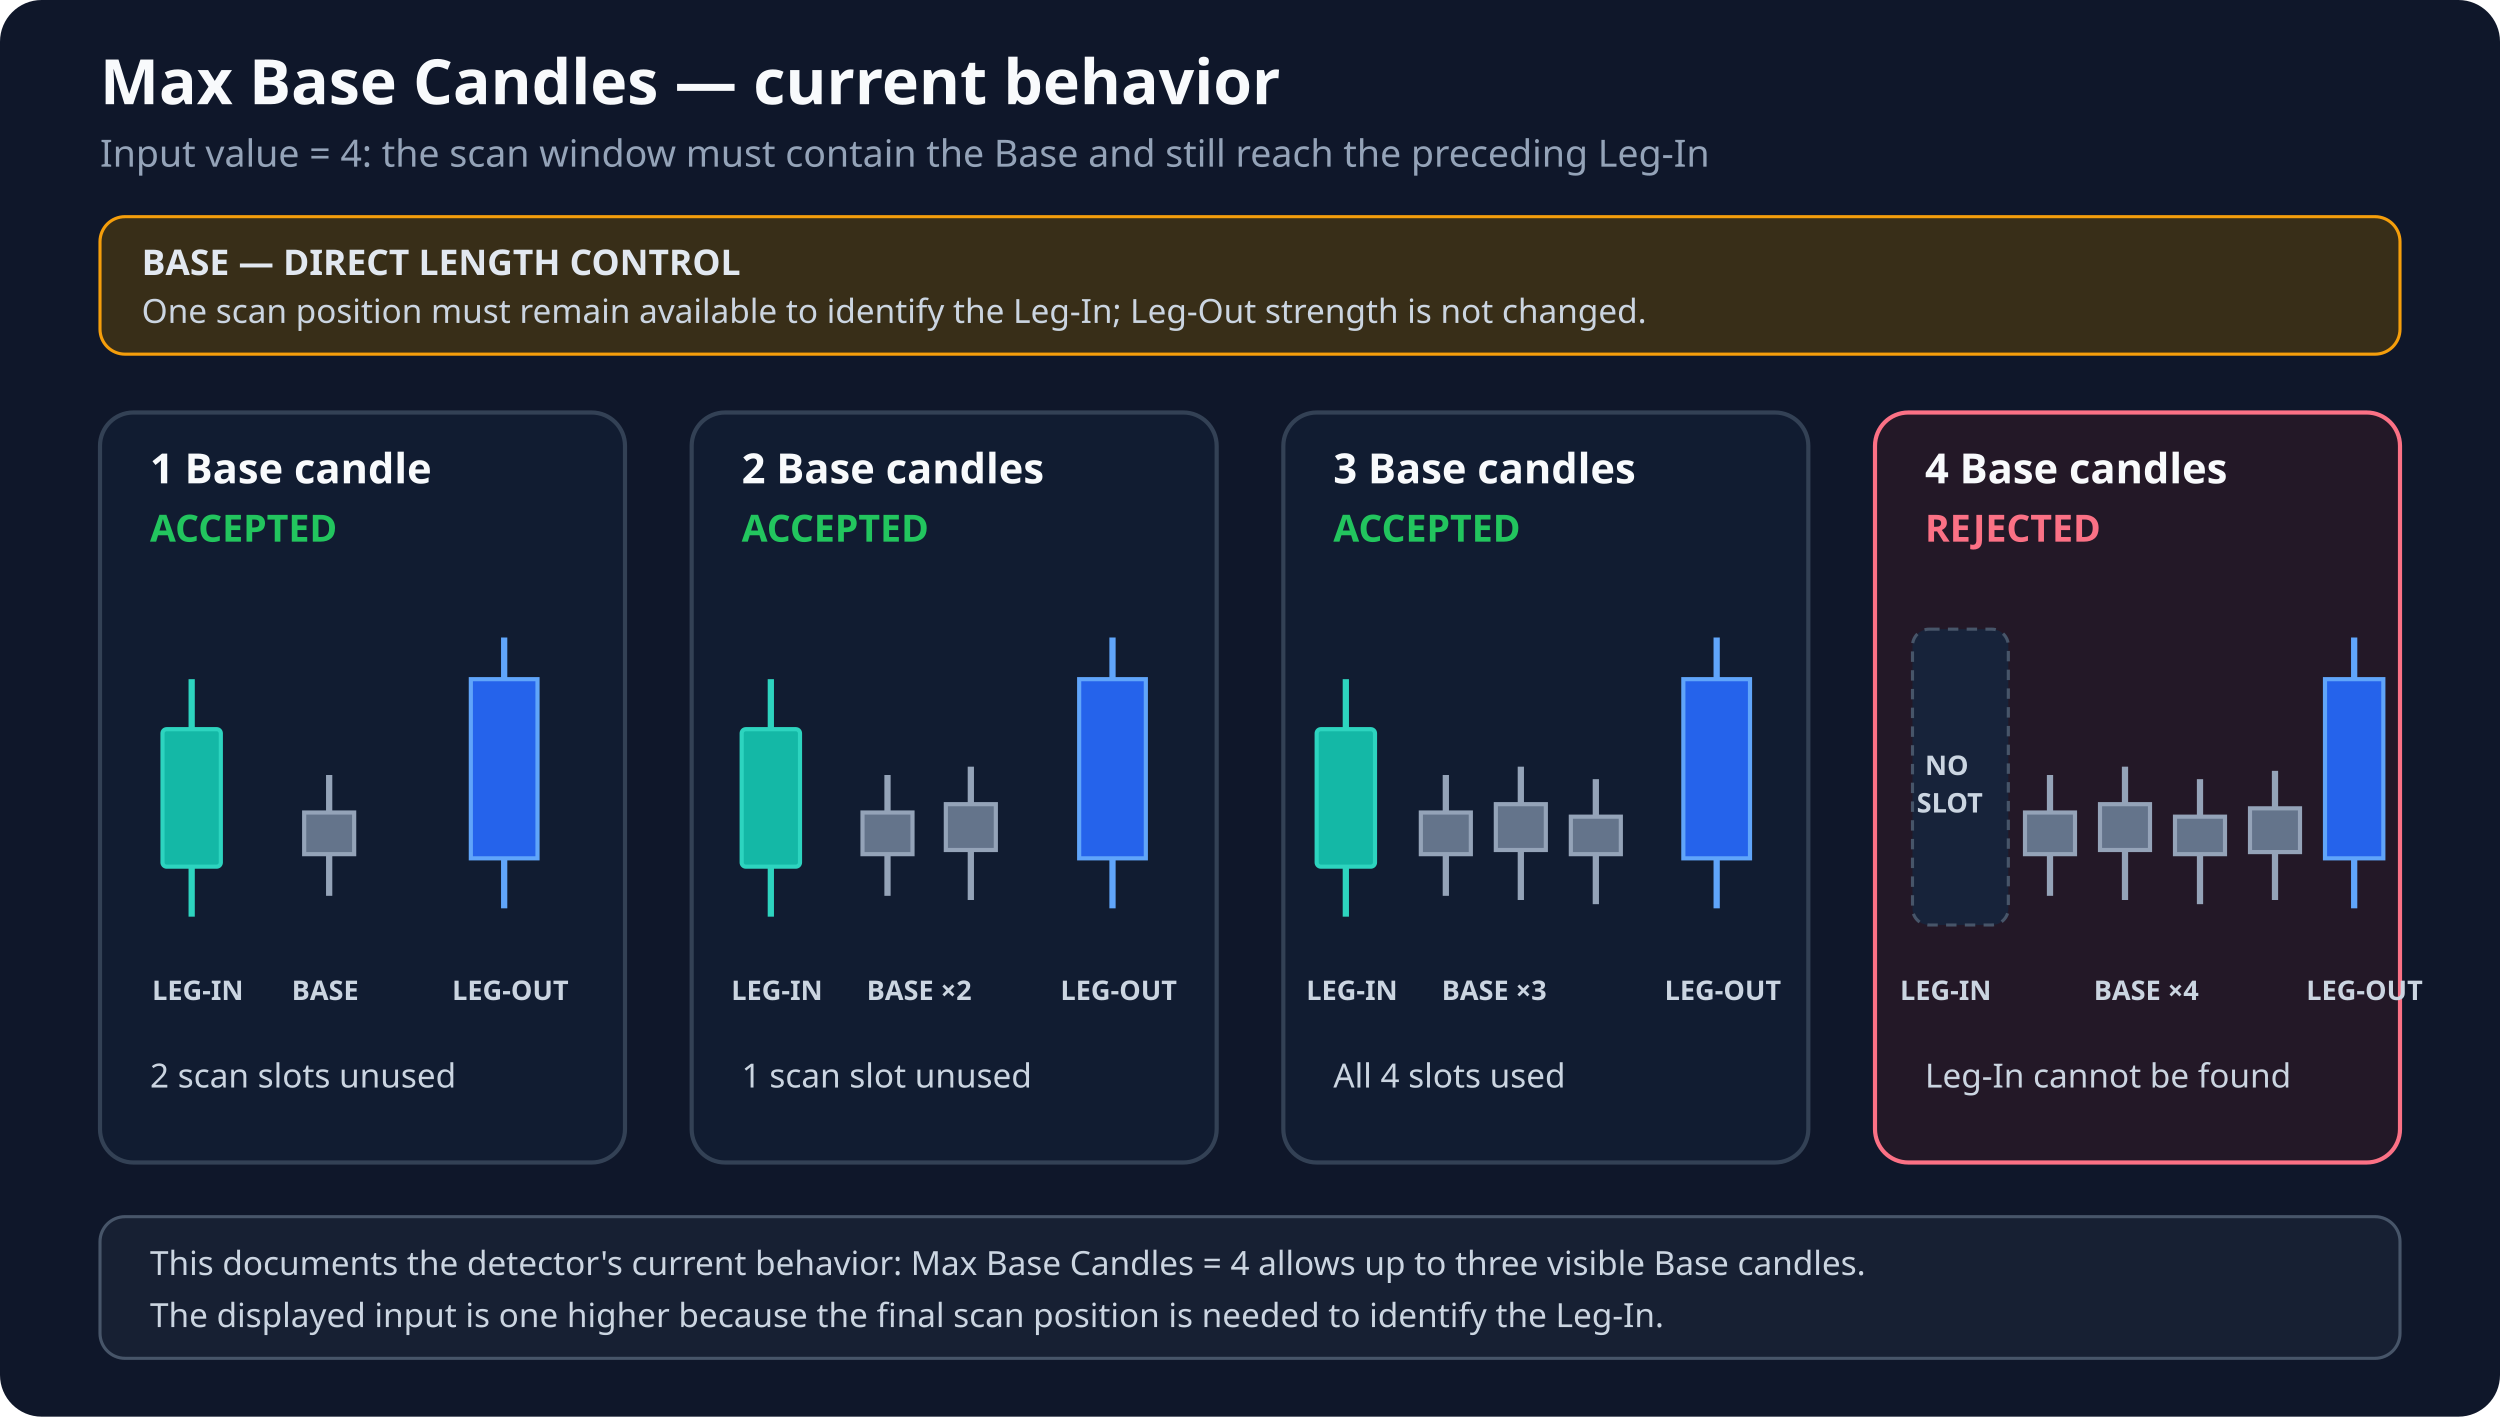
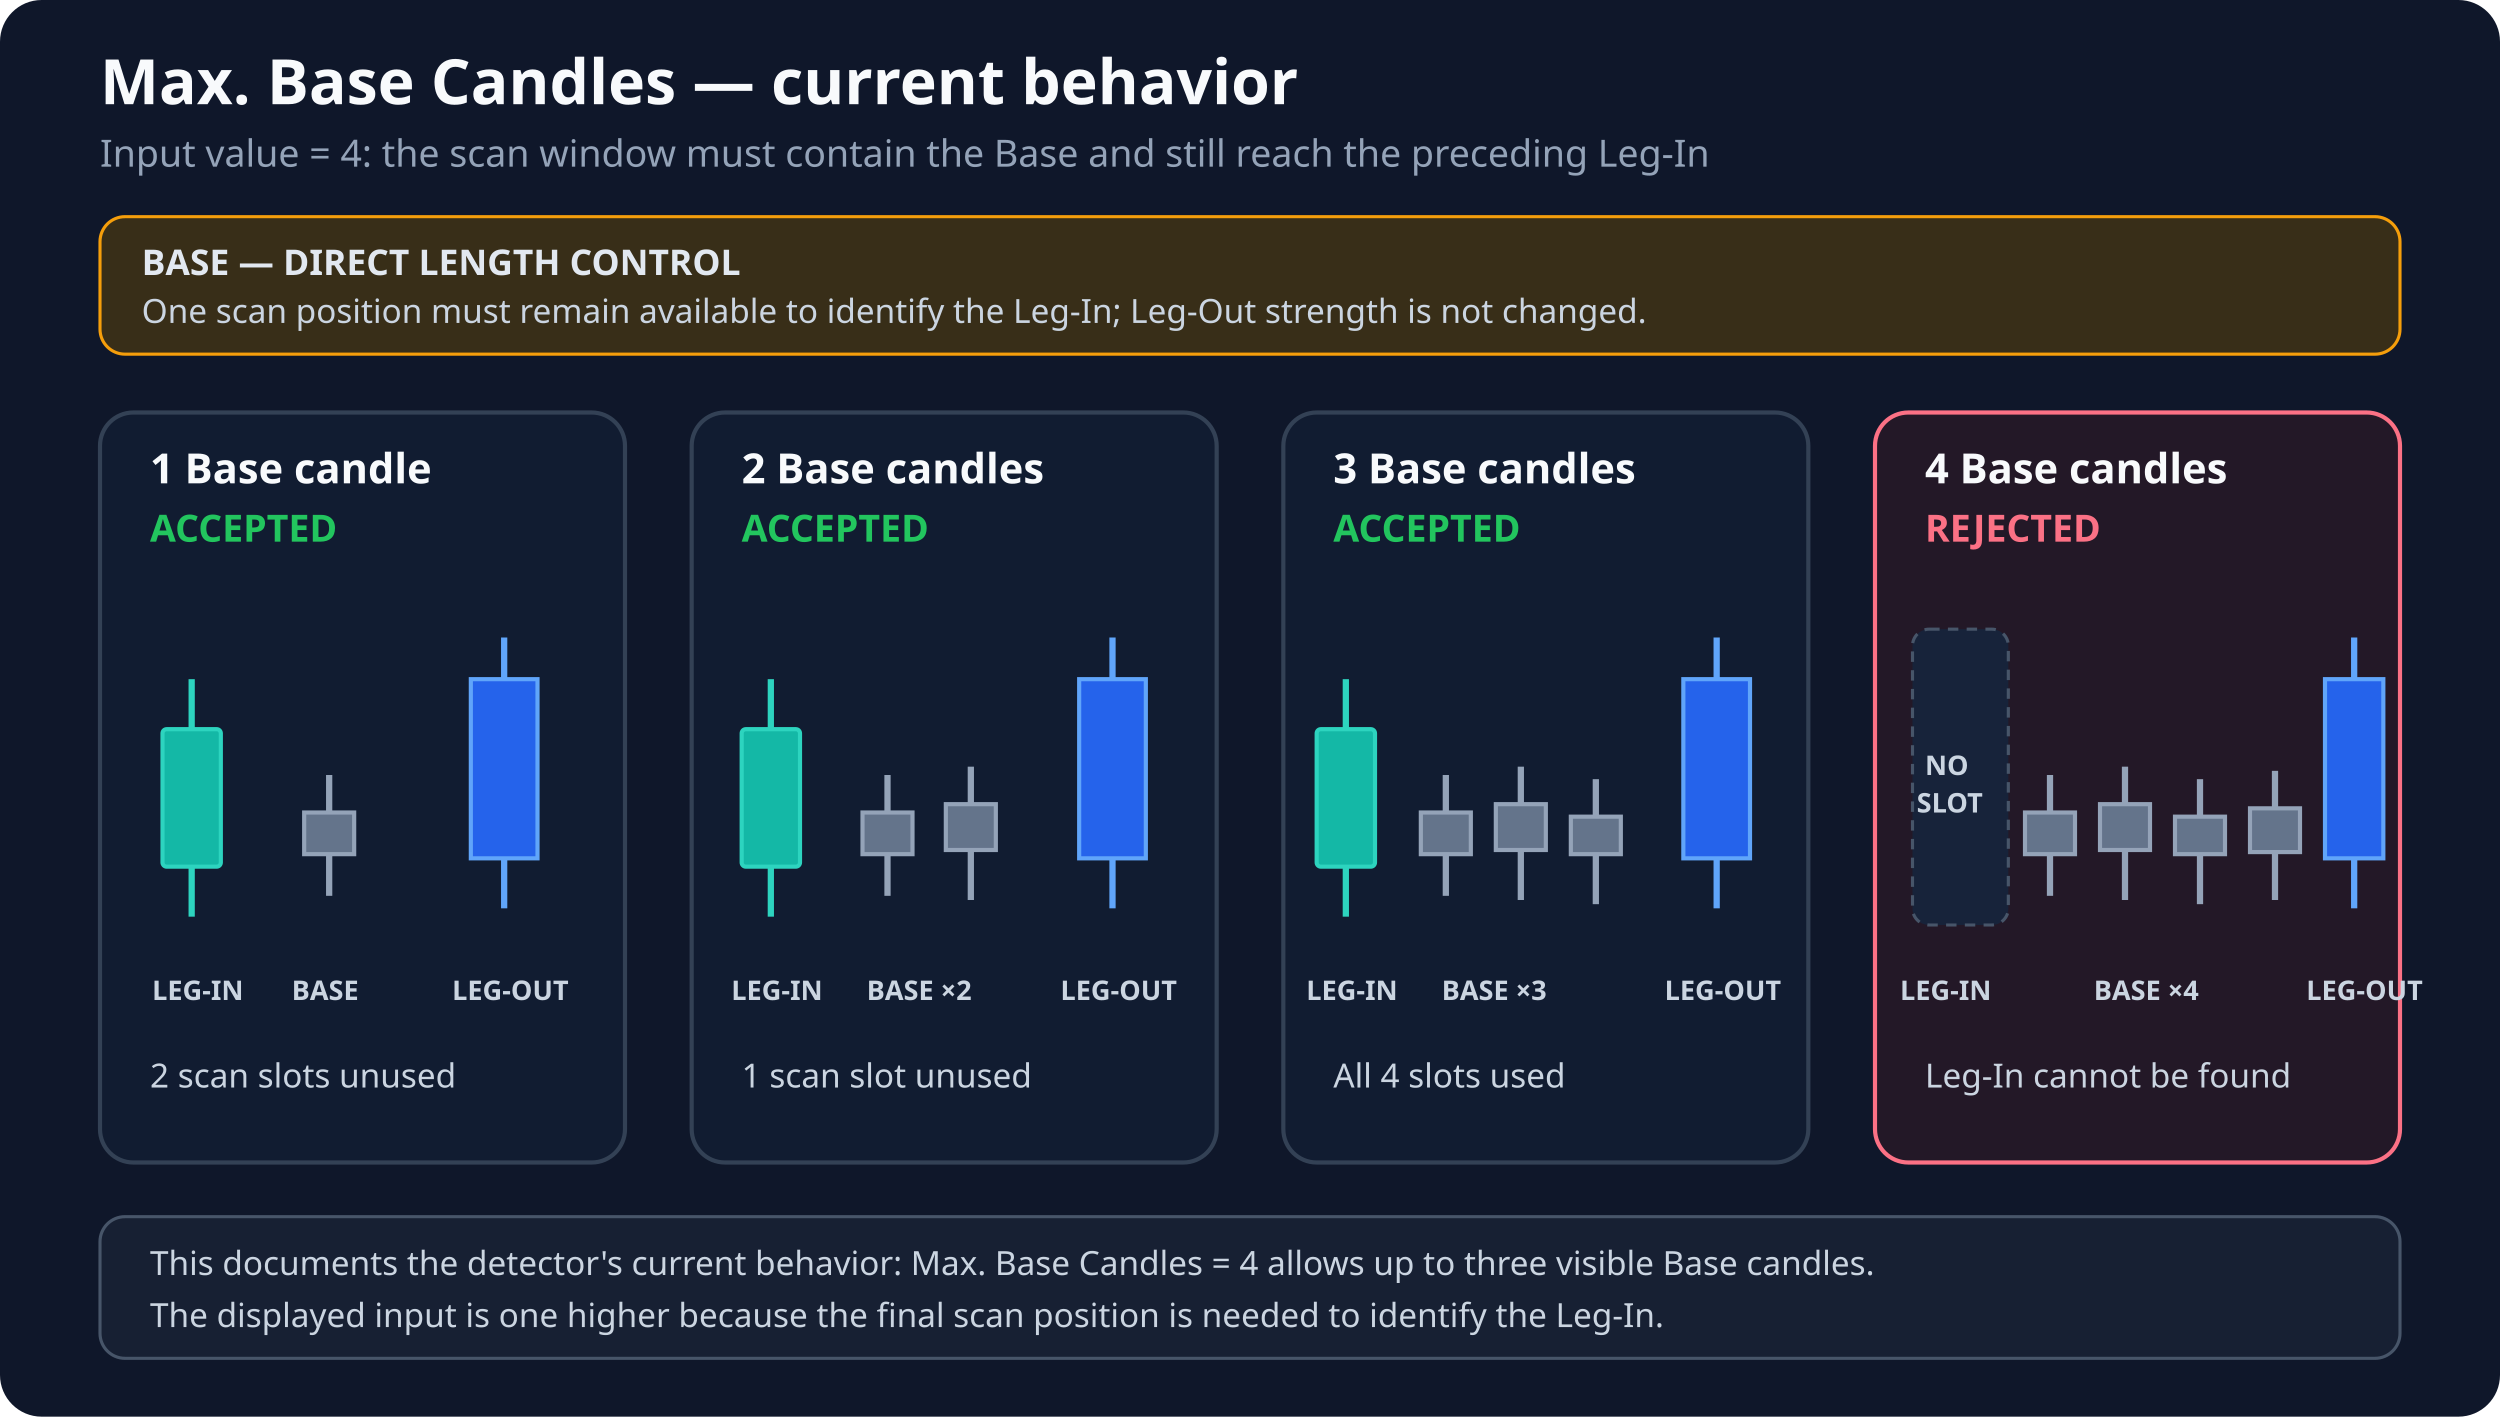
<svg xmlns="http://www.w3.org/2000/svg" width="1200" height="680" viewBox="0 0 1200 680" role="img" aria-labelledby="t d">
  <style>
    .bg{fill:#0f172a}.panel{fill:#111c31;stroke:#334155;stroke-width:2}.badpanel{fill:#231827;stroke:#fb7185;stroke-width:2}.h{fill:#f8fafc;font:700 30px system-ui}.sub{fill:#94a3b8;font:18px system-ui}.pt{fill:#f8fafc;font:700 20px system-ui}.txt{fill:#cbd5e1;font:16px system-ui}.tiny{fill:#cbd5e1;font:700 13px system-ui}.pass{fill:#22c55e;font:700 18px system-ui}.fail{fill:#fb7185;font:700 18px system-ui}.li{fill:#14b8a6;stroke:#2dd4bf;stroke-width:2}.base{fill:#64748b;stroke:#94a3b8;stroke-width:2}.lo{fill:#2563eb;stroke:#60a5fa;stroke-width:2}.wickli{stroke:#2dd4bf;stroke-width:3}.wick{stroke:#94a3b8;stroke-width:3}.wicklo{stroke:#60a5fa;stroke-width:3}.slot{fill:#17233a;stroke:#475569;stroke-width:1.5;stroke-dasharray:5 4}.chip{fill:#382e18;stroke:#f59e0b;stroke-width:1.5}.lbl{fill:#e2e8f0;font:700 17px system-ui}.note{fill:#172033;stroke:#475569;stroke-width:1.5}
  </style>
  <rect class="bg" width="1200" height="680" rx="20" />
-   <text class="h" x="48" y="50">Max Base Candles — current behavior</text>
+   <text class="h" x="48" y="50">Max. Base Candles — current behavior</text>
  <text class="sub" x="48" y="80">Input value = 4: the scan window must contain the Base and still reach the preceding Leg-In</text>
  <rect class="chip" x="48" y="104" width="1104" height="66" rx="12" />
  <text class="lbl" x="68" y="132">BASE — DIRECT LENGTH CONTROL</text>
  <text class="txt" x="68" y="155">One scan position must remain available to identify the Leg-In; Leg-Out strength is not changed.</text>
  <rect class="panel" x="48" y="198" width="252" height="360" rx="16" />
  <rect class="panel" x="332" y="198" width="252" height="360" rx="16" />
  <rect class="panel" x="616" y="198" width="252" height="360" rx="16" />
  <rect class="badpanel" x="900" y="198" width="252" height="360" rx="16" />
  <text class="pt" x="72" y="232">1 Base candle</text>
  <text class="pass" x="72" y="260">ACCEPTED</text>
  <line class="wickli" x1="92" y1="326" x2="92" y2="440" />
  <rect class="li" x="78" y="350" width="28" height="66" rx="2" />
  <line class="wick" x1="158" y1="372" x2="158" y2="430" />
  <rect class="base" x="146" y="390" width="24" height="20" />
  <line class="wicklo" x1="242" y1="306" x2="242" y2="436" />
  <rect class="lo" x="226" y="326" width="32" height="86" />
  <text class="tiny" x="73" y="480">LEG-IN</text>
  <text class="tiny" x="140" y="480">BASE</text>
  <text class="tiny" x="217" y="480">LEG-OUT</text>
  <text class="txt" x="72" y="522">2 scan slots unused</text>
  <text class="pt" x="356" y="232">2 Base candles</text>
  <text class="pass" x="356" y="260">ACCEPTED</text>
  <line class="wickli" x1="370" y1="326" x2="370" y2="440" />
  <rect class="li" x="356" y="350" width="28" height="66" rx="2" />
  <line class="wick" x1="426" y1="372" x2="426" y2="430" />
  <rect class="base" x="414" y="390" width="24" height="20" />
  <line class="wick" x1="466" y1="368" x2="466" y2="432" />
  <rect class="base" x="454" y="386" width="24" height="22" />
  <line class="wicklo" x1="534" y1="306" x2="534" y2="436" />
  <rect class="lo" x="518" y="326" width="32" height="86" />
  <text class="tiny" x="351" y="480">LEG-IN</text>
  <text class="tiny" x="416" y="480">BASE ×2</text>
  <text class="tiny" x="509" y="480">LEG-OUT</text>
  <text class="txt" x="356" y="522">1 scan slot unused</text>
  <text class="pt" x="640" y="232">3 Base candles</text>
  <text class="pass" x="640" y="260">ACCEPTED</text>
  <line class="wickli" x1="646" y1="326" x2="646" y2="440" />
  <rect class="li" x="632" y="350" width="28" height="66" rx="2" />
  <line class="wick" x1="694" y1="372" x2="694" y2="430" />
  <rect class="base" x="682" y="390" width="24" height="20" />
  <line class="wick" x1="730" y1="368" x2="730" y2="432" />
  <rect class="base" x="718" y="386" width="24" height="22" />
  <line class="wick" x1="766" y1="374" x2="766" y2="434" />
  <rect class="base" x="754" y="392" width="24" height="18" />
  <line class="wicklo" x1="824" y1="306" x2="824" y2="436" />
  <rect class="lo" x="808" y="326" width="32" height="86" />
  <text class="tiny" x="627" y="480">LEG-IN</text>
  <text class="tiny" x="692" y="480">BASE ×3</text>
  <text class="tiny" x="799" y="480">LEG-OUT</text>
  <text class="txt" x="640" y="522">All 4 slots used</text>
  <text class="pt" x="924" y="232">4 Base candles</text>
  <text class="fail" x="924" y="260">REJECTED</text>
  <rect class="slot" x="918" y="302" width="46" height="142" rx="8" />
  <text class="tiny" x="924" y="372">NO</text>
  <text class="tiny" x="920" y="390">SLOT</text>
  <line class="wick" x1="984" y1="372" x2="984" y2="430" />
  <rect class="base" x="972" y="390" width="24" height="20" />
  <line class="wick" x1="1020" y1="368" x2="1020" y2="432" />
  <rect class="base" x="1008" y="386" width="24" height="22" />
  <line class="wick" x1="1056" y1="374" x2="1056" y2="434" />
  <rect class="base" x="1044" y="392" width="24" height="18" />
  <line class="wick" x1="1092" y1="370" x2="1092" y2="432" />
  <rect class="base" x="1080" y="388" width="24" height="21" />
  <line class="wicklo" x1="1130" y1="306" x2="1130" y2="436" />
  <rect class="lo" x="1116" y="326" width="28" height="86" />
  <text class="tiny" x="912" y="480">LEG-IN</text>
  <text class="tiny" x="1005" y="480">BASE ×4</text>
  <text class="tiny" x="1107" y="480">LEG-OUT</text>
  <text class="txt" x="924" y="522">Leg-In cannot be found</text>
  <rect class="note" x="48" y="584" width="1104" height="68" rx="12" />
-   <text class="txt" x="72" y="612">This documents the detector's current behavior: Max Base Candles = 4 allows up to three visible Base candles.</text>
+   <text class="txt" x="72" y="612">This documents the detector's current behavior: Max. Base Candles = 4 allows up to three visible Base candles.</text>
  <text class="txt" x="72" y="637">The displayed input is one higher because the final scan position is needed to identify the Leg-In.</text>
</svg>
